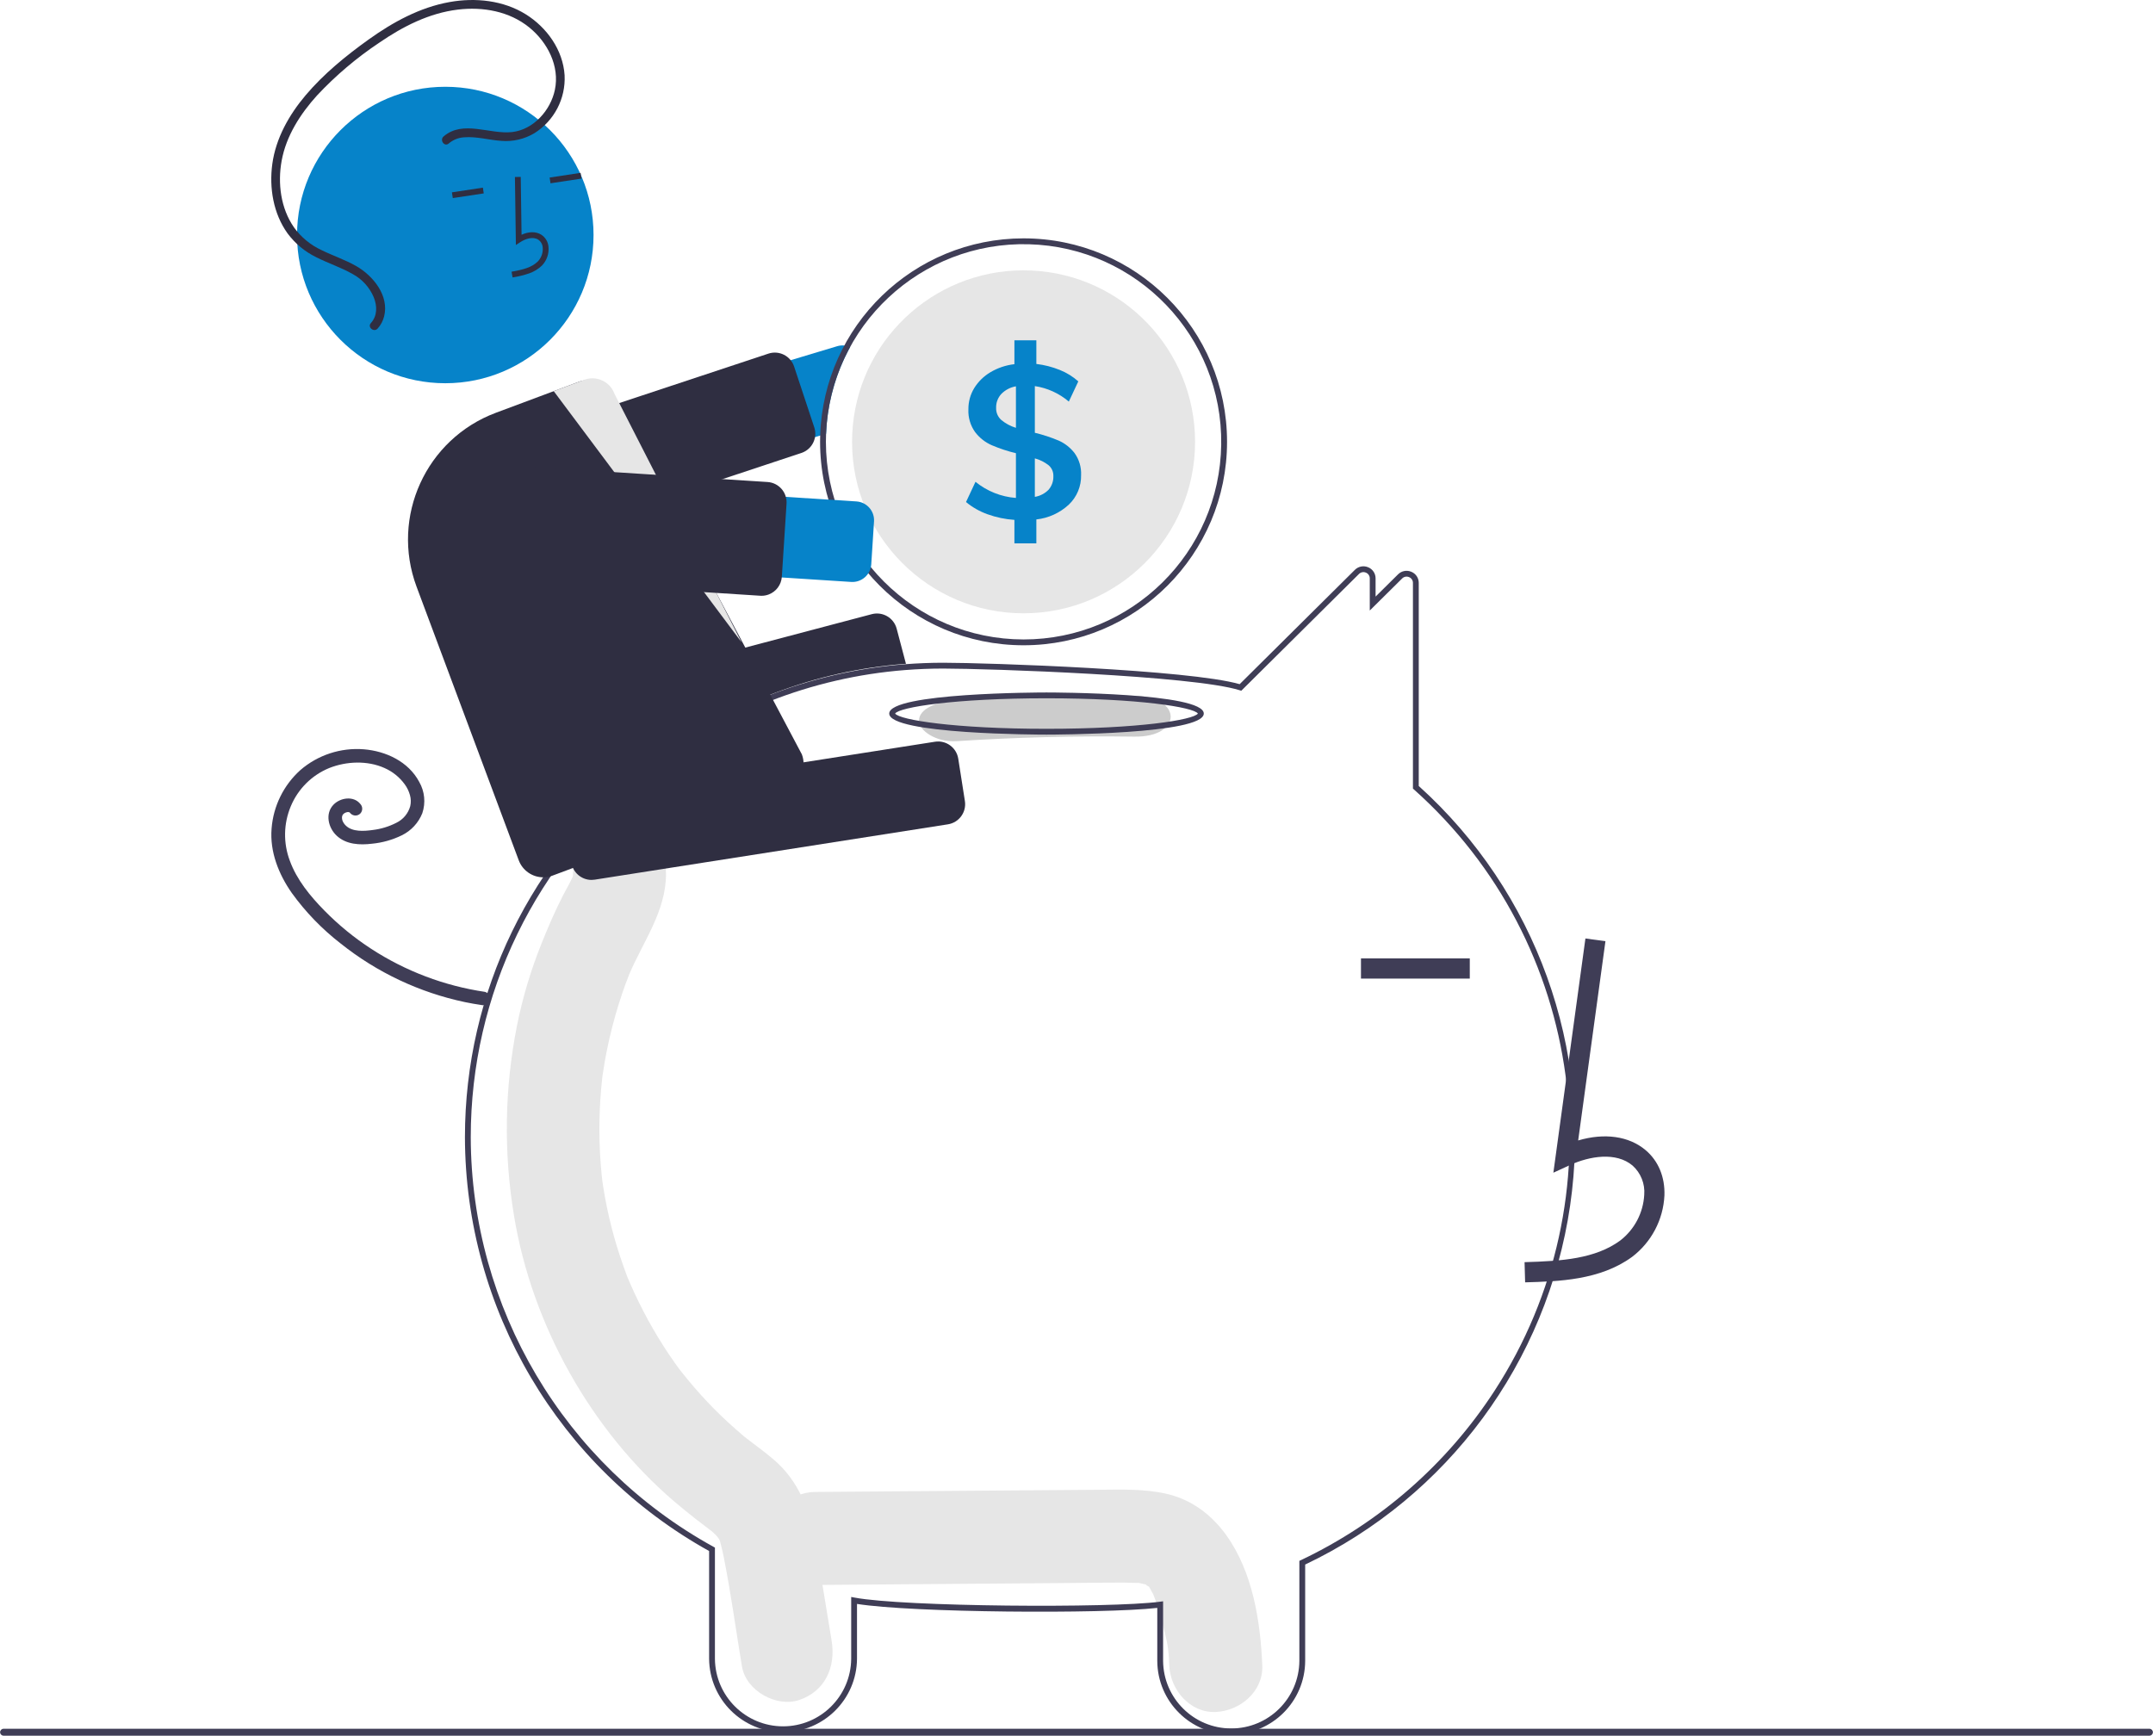
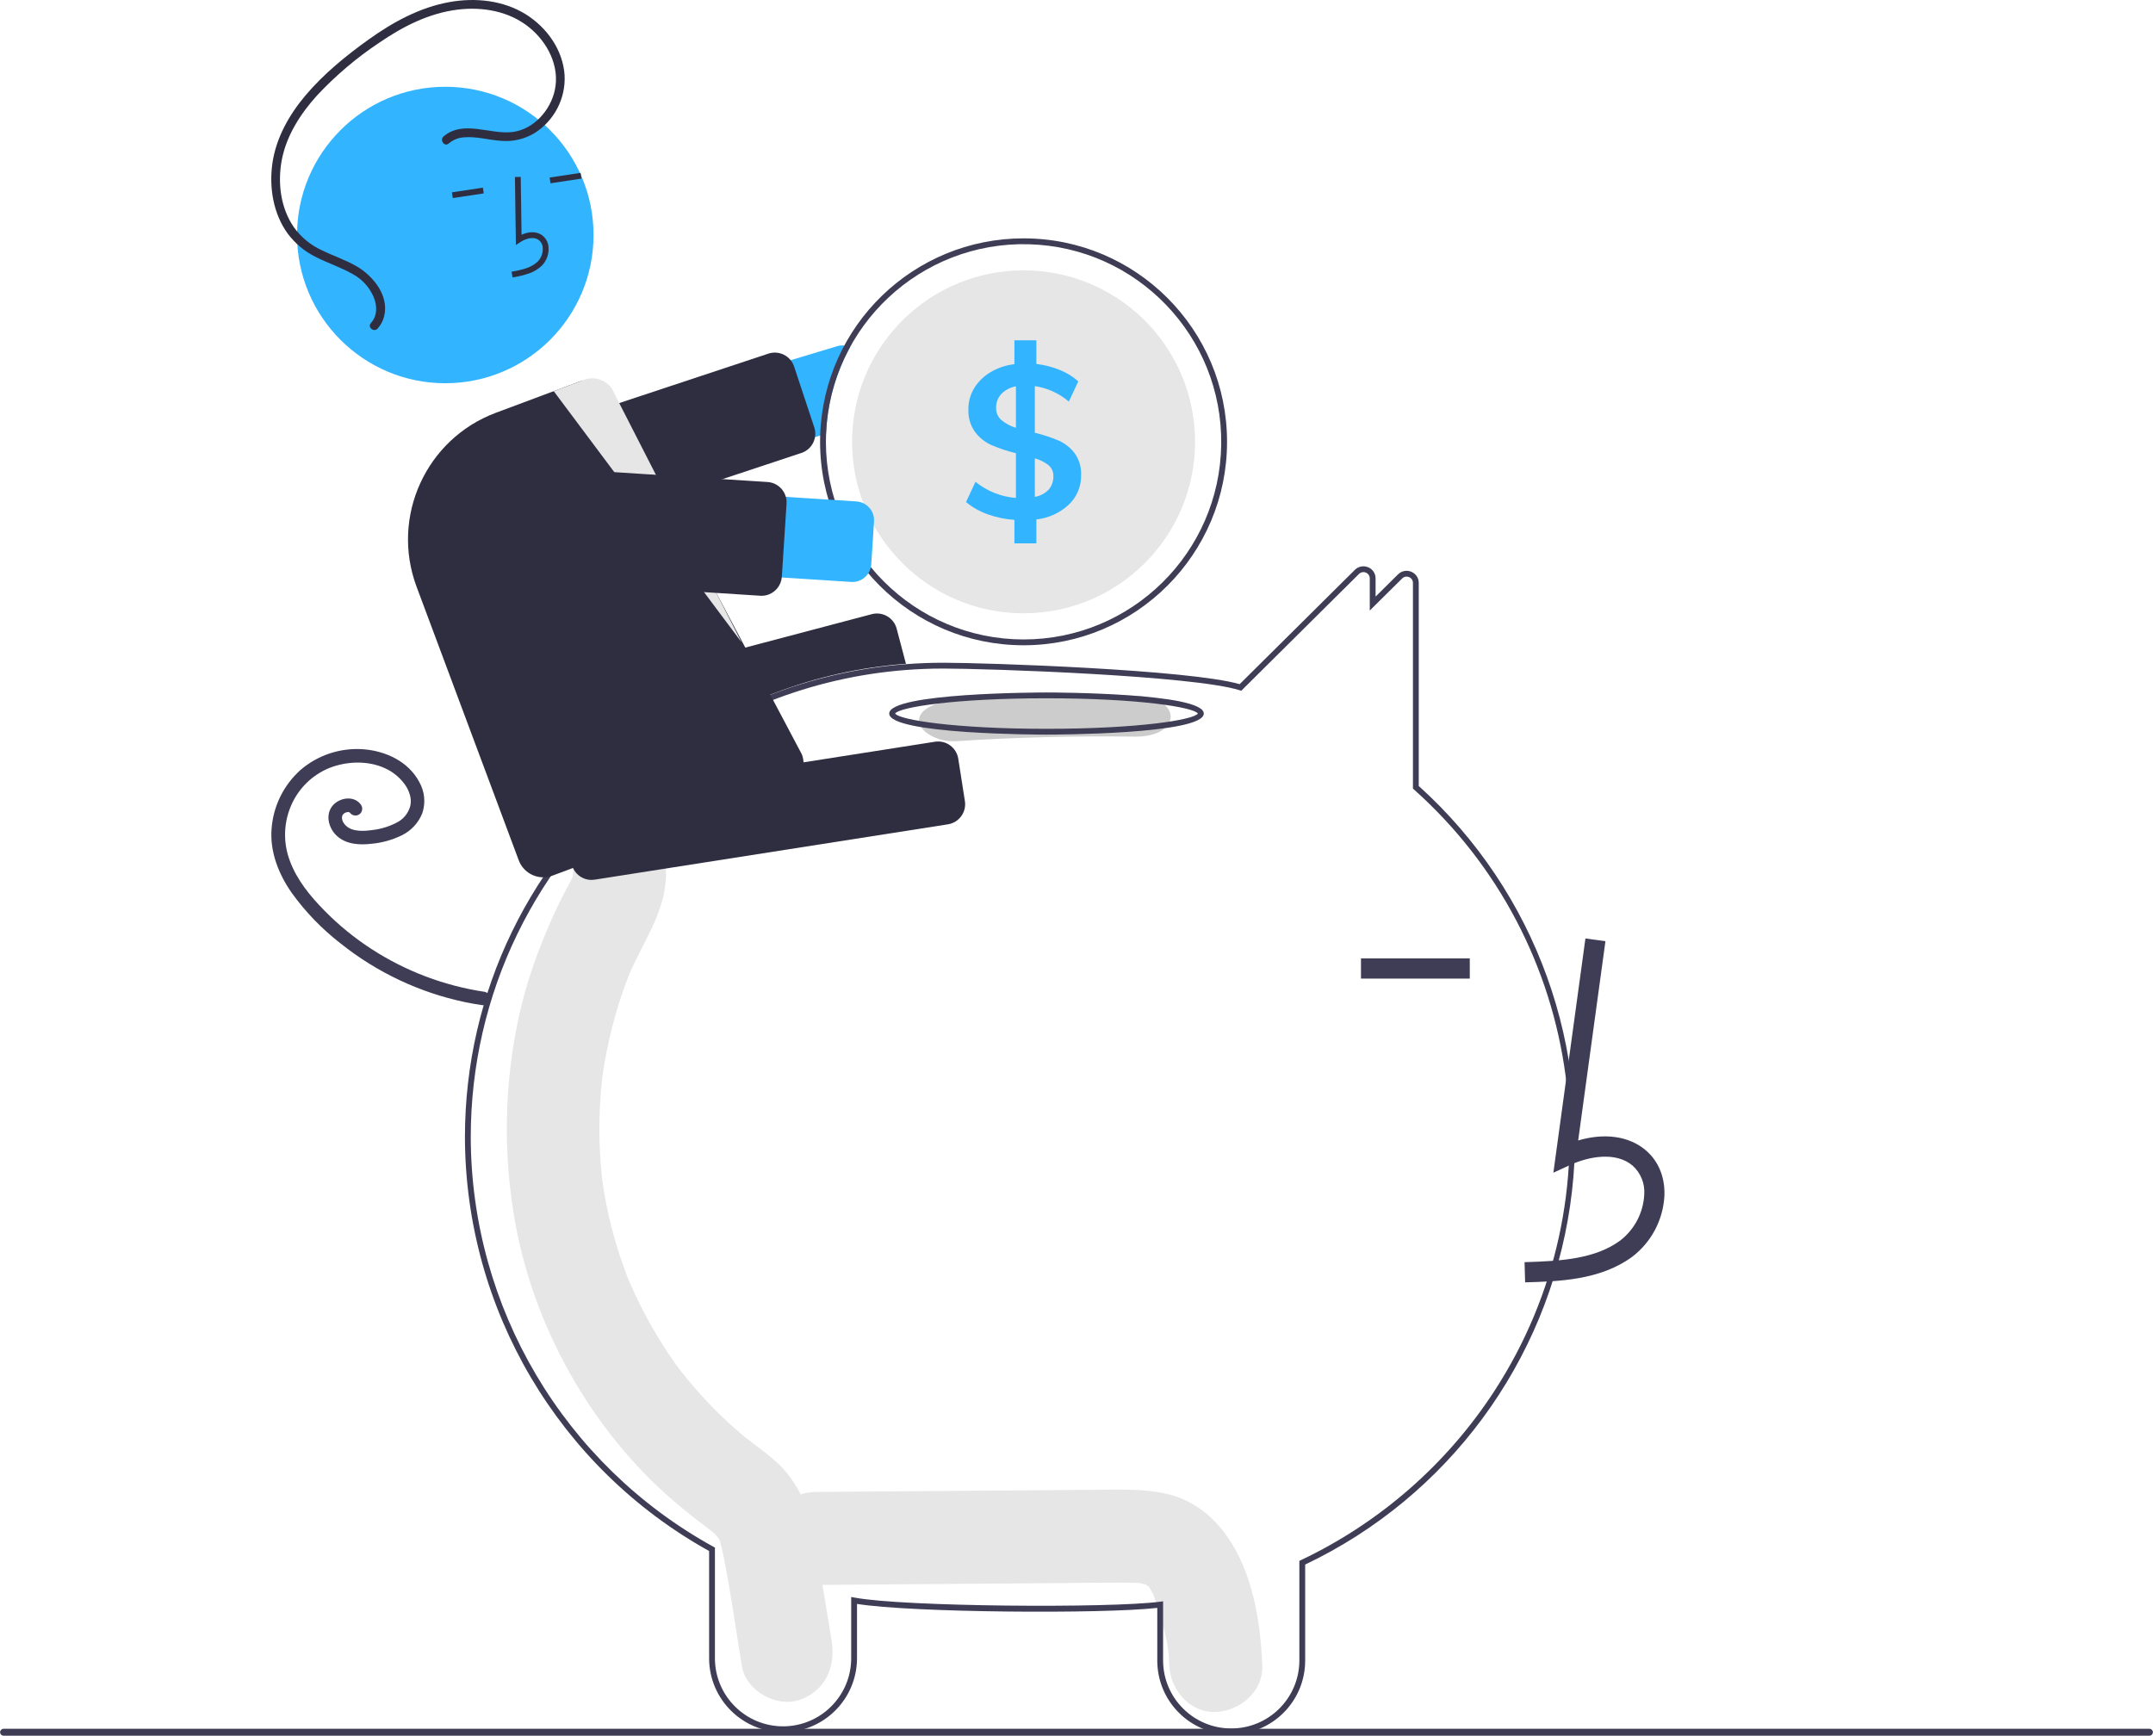
<svg xmlns="http://www.w3.org/2000/svg" data-name="Layer 1" width="740.675" height="597.175" viewBox="0 0 740.675 597.175">
  <path d="M651.612,679.719c-5.122-7.172-12.055-12.419-20.771-14.383-7.601-1.713-15.416-1.421-23.142-1.361l-97.692.753c-8.367.065-16.389,7.313-16,16,.386,8.614,7.032,16.069,16,16q42.926-.331,85.851-.662c6.747-.052,13.497-.174,20.244-.152,1.515.005,3.024.085,4.538.102.367.004.631.001.818-.007.047.014.086.027.147.044.79.217,1.6.366,2.394.572-.278.008.515.503.914.671.055.108.171.299.366.595.272.51,1.077,2.059,1.11,2.01a71.762,71.762,0,0,1,2.987,9.393c1.859,7.047,2.268,8.52,2.536,15.132.338,8.352,7.117,16.398,16,16,8.379-.375,16.363-7.042,16-16C663.3,709.333,660.651,692.377,651.612,679.719Z" transform="translate(-229.6623 -151.4124)" fill="#e6e6e6" />
  <path d="M515.749,715.825c-1.835-11.12-3.635-22.246-5.505-33.36-1.898-11.274-5.774-21.598-14.548-28.997-2.344-1.977-4.775-3.823-7.216-5.663-.858-.647-1.715-1.295-2.563-1.956-.051-.04-.083-.064-.127-.099-.093-.08-.205-.176-.355-.303-3.657-3.095-7.19-6.327-10.556-9.763q-4.483-4.577-8.575-9.545-1.022-1.241-2.019-2.504c-.114-.145-.729-.94-1.135-1.459-.377-.519-1.066-1.457-1.182-1.621q-1.164-1.646-2.286-3.322a156.126,156.126,0,0,1-13.187-24.115q-.547-1.251-1.068-2.517c-.093-.258-.214-.588-.374-1.029-.741-2.038-1.481-4.074-2.159-6.137q-2.16-6.571-3.714-13.336-.768-3.34-1.383-6.715-.317-1.735-.593-3.478c-.03-.193-.21-1.446-.316-2.154-.078-.712-.224-1.972-.243-2.166q-.176-1.756-.312-3.516-.307-3.96-.415-7.933-.185-7.061.253-14.122c.166-2.645.402-5.282.693-7.915.018-.162.031-.29.044-.406.018-.118.038-.251.062-.417.215-1.455.442-2.908.695-4.356a159.294,159.294,0,0,1,3.739-16.313q1.088-3.809,2.363-7.555.568-1.663,1.173-3.314c-.026.071,1.182-3.016,1.198-3.119,4.795-11.329,12.638-21.657,12.648-34.526.007-8.713-7.364-17.06-16-16.657a16.625,16.625,0,0,0-16,16.657c0,.196-.001.363-.001.525-.081.271-.148.498-.208.698-.935,2.032-2.081,3.963-3.107,5.944-2.811,5.423-5.209,11.025-7.488,16.708a159.825,159.825,0,0,0-8.529,28.628,182.098,182.098,0,0,0-.968,65.04c6.204,37.813,26.662,74.009,55.103,98.339,2.468,2.111,4.997,4.152,7.549,6.151,1.056.827,2.121,1.639,3.191,2.446.506.381,2.602,2.034,1.68,1.233,1.982,1.692,2.817,2.543,3.326,3.789.074.288.174.678.311,1.211.359,1.405.7,2.808.983,4.233,2.476,12.451,4.196,25.112,6.264,37.644,1.421,8.611,12.022,14.215,19.682,11.634C513.49,733.312,517.272,725.051,515.749,715.825Z" transform="translate(-229.6623 -151.4124)" fill="#e6e6e6" />
  <path d="M653.23,748.12a25.374,25.374,0,0,1-25.44-25.25V704.619c-19.109,2.139-84.543,1.644-103.3-1.37v18.892a25.441,25.441,0,0,1-50.88,0v-37.092a163.307,163.307,0,0,1-84-142.388c0-49.83,22.583-96.314,61.959-127.534a164.075,164.075,0,0,1,89.323-35.173c4.427-.347,8.881-.523,13.239-.523,15.352,0,84.619,2.372,101.998,7.372L695.756,347.48a4.16,4.16,0,0,1,4.55-.907,4.1,4.1,0,0,1,2.584,3.847v6.252l7.716-7.642a4.151,4.151,0,0,1,4.546-.908,4.102,4.102,0,0,1,2.587,3.848v69.865a162.759,162.759,0,0,1-39.07,267.866v33.169A25.374,25.374,0,0,1,653.23,748.12ZM629.79,702.351v20.52a23.441,23.441,0,0,0,46.88,0V688.438l.571-.271a162.456,162.456,0,0,0,66.531-58.182,160.325,160.325,0,0,0-27.699-206.96l-.332-.298V351.97a2.103,2.103,0,0,0-1.342-1.996,2.149,2.149,0,0,0-2.381.473l-11.127,11.021V350.42a2.103,2.103,0,0,0-1.342-1.996,2.154,2.154,0,0,0-2.385.477l-40.476,40.164-.575-.18c-16.156-5.057-86.513-7.454-101.982-7.454-4.306,0-8.707.174-13.082.517a162.075,162.075,0,0,0-88.237,34.746c-38.895,30.838-61.202,76.751-61.202,125.967A161.315,161.315,0,0,0,475.094,683.585l.516.286v38.27a23.441,23.441,0,0,0,46.88,0V700.854l1.185.223c16.856,3.171,87.832,3.671,104.985,1.421Z" transform="translate(-229.6623 -151.4124)" fill="#3f3d56" />
-   <path d="M517.66,270.53,406.92,303.81a13.882,13.882,0,0,0,7.99,26.59l96.91-29.13,2.03-.61a67.517,67.517,0,0,1,8.29-29.86,6.165,6.165,0,0,0-2-.52A6.367,6.367,0,0,0,517.66,270.53Z" transform="translate(-229.6623 -151.4124)" fill="#0683c9" />
+   <path d="M517.66,270.53,406.92,303.81a13.882,13.882,0,0,0,7.99,26.59l96.91-29.13,2.03-.61a67.517,67.517,0,0,1,8.29-29.86,6.165,6.165,0,0,0-2-.52A6.367,6.367,0,0,0,517.66,270.53Z" transform="translate(-229.6623 -151.4124)" fill="#32b4ff" />
  <path d="M412.995,337.495a7.013,7.013,0,0,1-6.638-4.801l-6.925-20.896a6.999,6.999,0,0,1,4.443-8.847l90.131-29.87a7,7,0,0,1,8.847,4.442l6.925,20.896a6.976,6.976,0,0,1-4.193,8.759q-.125.047-.252.088l-90.129,29.869A7.003,7.003,0,0,1,412.995,337.495Z" transform="translate(-229.6623 -151.4124)" fill="#2f2e41" />
  <path d="M581.79,233.42a70.031,70.031,0,0,0-69.97,67.85c-.02.71-.03,1.43-.03,2.15a70,70,0,1,0,70-70Zm0,138a68.071,68.071,0,0,1-68-68q0-1.395.06-2.76A67.998,67.998,0,1,1,581.79,371.42Z" transform="translate(-229.6623 -151.4124)" fill="#3f3d56" />
  <path d="M640.79,303.42a59,59,0,0,1-118,0c0-1.87.09-3.71.26-5.53A59,59,0,0,1,640.79,303.42Z" transform="translate(-229.6623 -151.4124)" fill="#e6e6e6" />
-   <path d="M599.36,307.34a14.048,14.048,0,0,0-5.47-4.33,53.139,53.139,0,0,0-8.22-2.7V284.25a23.396,23.396,0,0,1,11.69,5.33l3.26-6.95a21.561,21.561,0,0,0-6.36-3.93,31.259,31.259,0,0,0-8.07-2.07v-8.14h-7.55v8.22a20.672,20.672,0,0,0-8.25,2.77,16.399,16.399,0,0,0-5.59,5.48,13.771,13.771,0,0,0-1.99,7.29,12.463,12.463,0,0,0,2.29,7.8,14.51,14.51,0,0,0,5.7,4.52,52.692,52.692,0,0,0,8.36,2.77v15.39A24.988,24.988,0,0,1,565.25,317.18l-3.26,6.96a24.58,24.58,0,0,0,7.44,4.22,34.161,34.161,0,0,0,9.21,1.92v8.07h7.55v-8.22a19.538,19.538,0,0,0,11.21-5.14,13.59,13.59,0,0,0,4.18-10.1A12.055,12.055,0,0,0,599.36,307.34Zm-20.2-8.73a14.499,14.499,0,0,1-5.03-2.7,5.32,5.32,0,0,1-1.78-4.18,6.726,6.726,0,0,1,1.82-4.81,9.202,9.202,0,0,1,4.99-2.59Zm11.25,21.28a8.557,8.557,0,0,1-4.74,2.47V309.12a13.24,13.24,0,0,1,4.74,2.37,4.658,4.658,0,0,1,1.63,3.7A6.804,6.804,0,0,1,590.41,319.89Z" transform="translate(-229.6623 -151.4124)" fill="#0683c9" />
+   <path d="M599.36,307.34a14.048,14.048,0,0,0-5.47-4.33,53.139,53.139,0,0,0-8.22-2.7V284.25a23.396,23.396,0,0,1,11.69,5.33l3.26-6.95a21.561,21.561,0,0,0-6.36-3.93,31.259,31.259,0,0,0-8.07-2.07v-8.14h-7.55v8.22a20.672,20.672,0,0,0-8.25,2.77,16.399,16.399,0,0,0-5.59,5.48,13.771,13.771,0,0,0-1.99,7.29,12.463,12.463,0,0,0,2.29,7.8,14.51,14.51,0,0,0,5.7,4.52,52.692,52.692,0,0,0,8.36,2.77v15.39A24.988,24.988,0,0,1,565.25,317.18l-3.26,6.96a24.58,24.58,0,0,0,7.44,4.22,34.161,34.161,0,0,0,9.21,1.92v8.07h7.55v-8.22a19.538,19.538,0,0,0,11.21-5.14,13.59,13.59,0,0,0,4.18-10.1A12.055,12.055,0,0,0,599.36,307.34Zm-20.2-8.73a14.499,14.499,0,0,1-5.03-2.7,5.32,5.32,0,0,1-1.78-4.18,6.726,6.726,0,0,1,1.82-4.81,9.202,9.202,0,0,1,4.99-2.59Zm11.25,21.28a8.557,8.557,0,0,1-4.74,2.47V309.12a13.24,13.24,0,0,1,4.74,2.37,4.658,4.658,0,0,1,1.63,3.7A6.804,6.804,0,0,1,590.41,319.89Z" transform="translate(-229.6623 -151.4124)" fill="#32b4ff" />
  <path d="M416.209,422.184a7.023,7.023,0,0,1-6.775-5.216l-3.77-14.27a7.004,7.004,0,0,1,4.975-8.551l118.941-31.43a7.015,7.015,0,0,1,8.551,4.985l3.194,12.09-.598.046a160.163,160.163,0,0,0-84.108,31.871l-.173.084-38.46,10.16A6.963,6.963,0,0,1,416.209,422.184Z" transform="translate(-229.6623 -151.4124)" fill="#2f2e41" />
  <path d="M396.51,492.671a98.108,98.108,0,0,1-39.122-14.792A95.527,95.527,0,0,1,341.214,464.65c-4.828-4.924-9.447-10.521-11.838-17.079a25.299,25.299,0,0,1,.331-18.769,24.334,24.334,0,0,1,13.169-13.126c5.99-2.389,13.226-2.644,19.055-.028a17.089,17.089,0,0,1,6.964,5.606,11.435,11.435,0,0,1,1.81,3.758,7.674,7.674,0,0,1,.09,3.759,9.016,9.016,0,0,1-4.774,5.723,24.068,24.068,0,0,1-8.152,2.486c-2.86.39-6.969.745-9.268-1.551a4.669,4.669,0,0,1-1.093-1.611,3.114,3.114,0,0,1-.172-1.458c-.034.217.139-.472.129-.445-.036.102-.194.35.03-.031a3.397,3.397,0,0,1,.233-.363c-.076.098-.243.262.055-.019a1.962,1.962,0,0,1,.914-.564c.138-.04.279-.072.418-.11.353-.096-.352.005.009-.006.139-.004.28-.001.419-.007.354-.016-.349-.097-.01-.011.132.033.262.065.392.106.282.089-.2-.207-.009.014.224.259-.235-.252.019-.001a4.624,4.624,0,0,1,.358.394,2.359,2.359,0,0,0,3.315,0,2.399,2.399,0,0,0,0-3.315c-2.311-2.865-6.877-2.157-9.215.264-2.982,3.088-1.801,7.983,1.1,10.678,3.284,3.051,7.934,3.263,12.158,2.751a29.817,29.817,0,0,0,10.269-2.902,14.398,14.398,0,0,0,7.024-7.588,13.174,13.174,0,0,0-1.056-10.769c-3.729-7.011-11.452-10.606-19.084-11.228a29.812,29.812,0,0,0-21.819,7.163,30.154,30.154,0,0,0-9.888,20.075c-.666,7.996,2.436,15.761,6.959,22.214a84.627,84.627,0,0,0,16.779,17.353,102.473,102.473,0,0,0,42.812,20.191q2.792.577,5.615.988a2.421,2.421,0,0,0,2.883-1.637,2.361,2.361,0,0,0-1.637-2.883Z" transform="translate(-229.6623 -151.4124)" fill="#3f3d56" />
  <path d="M619.895,390.794q-30.663-.433-61.133,1.556c-6.943.453-12.951,2.907-12.951,7.032,0,3.449,5.96,7.489,12.951,7.032q30.454-1.989,61.133-1.556C636.569,405.094,636.559,391.029,619.895,390.794Z" transform="translate(-229.6623 -151.4124)" fill="#ccc" />
  <path d="M589.682,404.162c-2.209,0-54.106-.083-54.106-7.251,0-7.168,51.896-7.25,54.106-7.25s54.106.083,54.106,7.25C643.787,404.079,591.891,404.162,589.682,404.162Zm-52.076-7.251c1.42,2.173,20.496,5.251,52.076,5.251s50.656-3.078,52.076-5.251c-1.42-2.173-20.496-5.25-52.076-5.25S539.025,394.738,537.605,396.911Z" transform="translate(-229.6623 -151.4124)" fill="#3f3d56" />
  <path d="M754.336,592.612c11.488-.319,25.786-.718,36.801-8.764a28.262,28.262,0,0,0,11.121-21.103c.225-6.355-2.071-11.901-6.465-15.614-5.753-4.861-14.154-6.002-23.207-3.341l9.38-68.548-6.886-.943L764.052,554.885l5.75-2.639c6.666-3.058,15.817-4.614,21.504.192a12.215,12.215,0,0,1,4.006,10.062,21.361,21.361,0,0,1-8.275,15.735c-8.572,6.261-19.969,7.069-32.895,7.43Z" transform="translate(-229.6623 -151.4124)" fill="#3f3d56" />
  <rect x="468.203" y="329.741" width="37.432" height="6.95" fill="#3f3d56" />
  <path d="M433.148,454.15a7.012,7.012,0,0,1-6.904-5.917L423.959,433.651a7.008,7.008,0,0,1,5.832-8L551.322,406.609a7.007,7.007,0,0,1,7.999,5.832l2.285,14.582a7.007,7.007,0,0,1-5.832,8l-121.531,19.042A7.096,7.096,0,0,1,433.148,454.15Z" transform="translate(-229.6623 -151.4124)" fill="#2f2e41" />
-   <circle cx="153.189" cy="80.855" r="51" fill="#0683c9" />
+   <circle cx="153.189" cy="80.855" r="51" fill="#32b4ff" />
  <path d="M411.727,245.463a12.095,12.095,0,0,0,4.367-2.676,8.133,8.133,0,0,0,2.255-6.483,5.472,5.472,0,0,0-2.512-4.164c-1.846-1.135-4.285-1.092-6.747.049l-.284-19.908-2.0.028.334,23.404,1.522-.998c1.765-1.156,4.302-1.994,6.127-.872a3.514,3.514,0,0,1,1.573,2.69,6.146,6.146,0,0,1-1.676,4.834c-2.168,2.151-5.377,2.872-9.039,3.531l.354,1.968A32.963,32.963,0,0,0,411.727,245.463Z" transform="translate(-229.6623 -151.4124)" fill="#2f2e41" />
  <rect x="418.838" y="211.679" width="10.772" height="2" transform="translate(-256.7253 -85.49311) rotate(-8.61162)" fill="#2f2e41" />
  <rect x="385.221" y="216.769" width="10.772" height="2" transform="translate(-257.8664 -90.46937) rotate(-8.61162)" fill="#2f2e41" />
  <path d="M416.555,453.258a9.03,9.03,0,0,1-8.434-5.855L372.957,353.235a46.532,46.532,0,0,1,27.284-59.802L428.833,282.756a8.958,8.958,0,0,1,6.878.239,8.832,8.832,0,0,1,4.675,4.986L505.523,410.964a9.002,9.002,0,0,1-5.257,11.638L419.7,452.687A8.976,8.976,0,0,1,416.555,453.258Z" transform="translate(-229.6623 -151.4124)" fill="#2f2e41" />
  <path d="M420.158,285.995l64.629,86.426L441.056,286.902a8.079,8.079,0,0,0-10.349-4.846Z" transform="translate(-229.6623 -151.4124)" fill="#e6e6e6" />
-   <path d="M522.49,351.63l-115.395-7.433a13.879,13.879,0,1,1,1.784-27.701l115.395,7.433a6.499,6.499,0,0,1,6.069,6.904l-.949,14.729a6.501,6.501,0,0,1-6.905,6.069Z" transform="translate(-229.6623 -151.4124)" fill="#0683c9" />
+   <path d="M522.49,351.63l-115.395-7.433a13.879,13.879,0,1,1,1.784-27.701l115.395,7.433a6.499,6.499,0,0,1,6.069,6.904l-.949,14.729a6.501,6.501,0,0,1-6.905,6.069Z" transform="translate(-229.6623 -151.4124)" fill="#32b4ff" />
  <path d="M491.655,356.395q-.229,0-.458-.015h-0l-94.756-6.104a6.999,6.999,0,0,1-6.536-7.435l1.62-25.158a7,7,0,0,1,7.436-6.535l94.756,6.103a7.008,7.008,0,0,1,6.535,7.435l-1.62,25.159a7.019,7.019,0,0,1-4.546,6.111A6.926,6.926,0,0,1,491.655,356.395Z" transform="translate(-229.6623 -151.4124)" fill="#2f2e41" />
  <path d="M382.267,198.353c6.709-5.77,15.923-.608,23.617-1.512,7.361-.865,13.174-7.468,14.659-14.482,1.732-8.184-2.516-16.383-8.777-21.486-6.857-5.589-15.952-7.193-24.57-6.159-9.878,1.185-18.911,5.789-27.017,11.359a121.85,121.85,0,0,0-21.442,18.169c-5.751,6.352-10.624,13.923-12.18,22.47-1.414,7.768-.334,16.375,4.258,22.955a24.205,24.205,0,0,0,9.474,7.805c3.937,1.933,8.138,3.316,11.952,5.502,5.768,3.305,11.374,10.159,9.567,17.291a9.793,9.793,0,0,1-2.226,4.19c-1.291,1.433-3.619-.461-2.325-1.897,2.273-2.523,2.183-5.888.972-8.9a16.272,16.272,0,0,0-7.233-7.954c-3.993-2.283-8.401-3.692-12.494-5.772a27.023,27.023,0,0,1-9.911-8.214c-4.898-6.807-6.363-15.666-5.253-23.861,1.202-8.868,5.759-16.927,11.471-23.68,6.216-7.349,13.852-13.571,21.652-19.159,8.37-5.997,17.617-11.067,27.85-12.9,8.87-1.59,18.485-.611,26.241,4.223,7.24,4.512,12.792,12.274,13.344,20.947a22.235,22.235,0,0,1-10.376,19.942,19.101,19.101,0,0,1-11.41,2.643c-4.262-.273-8.527-1.578-12.816-1.215a8.941,8.941,0,0,0-5.268,2.128c-1.466,1.261-3.213-1.181-1.759-2.431Z" transform="translate(-229.6623 -151.4124)" fill="#2f2e41" />
  <path d="M969.147,748.588H230.853a1.191,1.191,0,0,1,0-2.381H969.147a1.191,1.191,0,0,1,0,2.381Z" transform="translate(-229.6623 -151.4124)" fill="#3f3d56" />
</svg>
